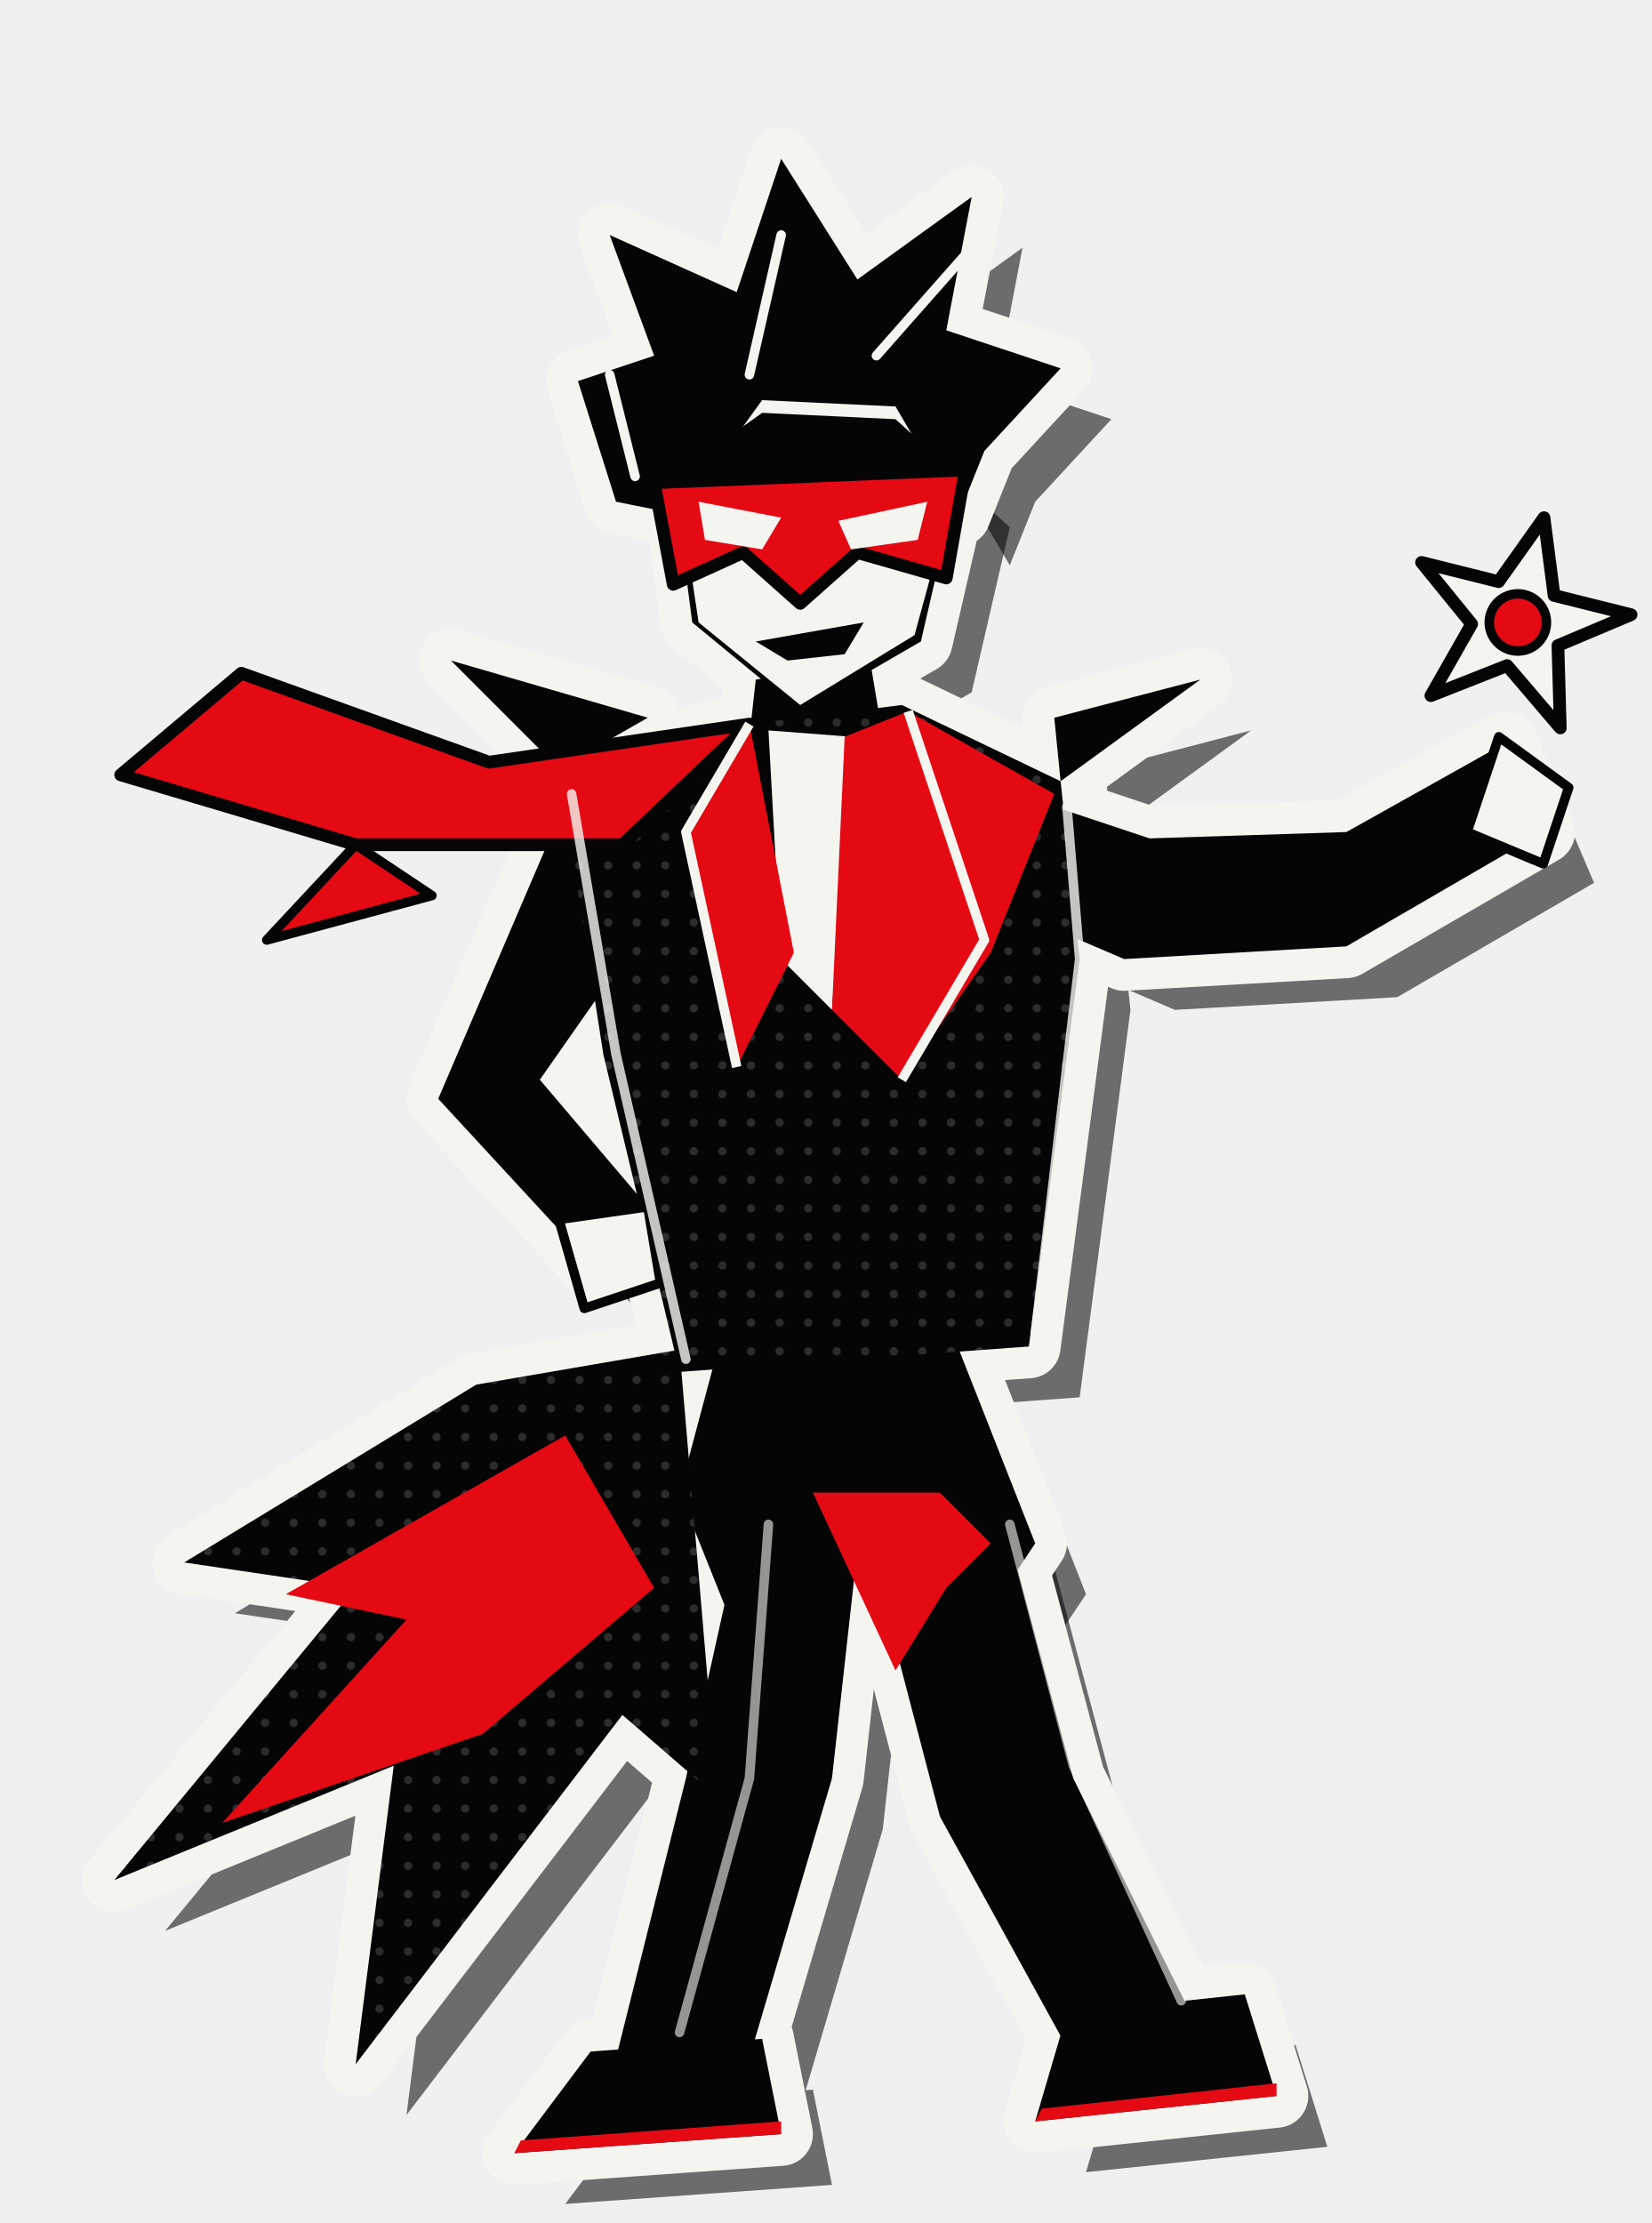
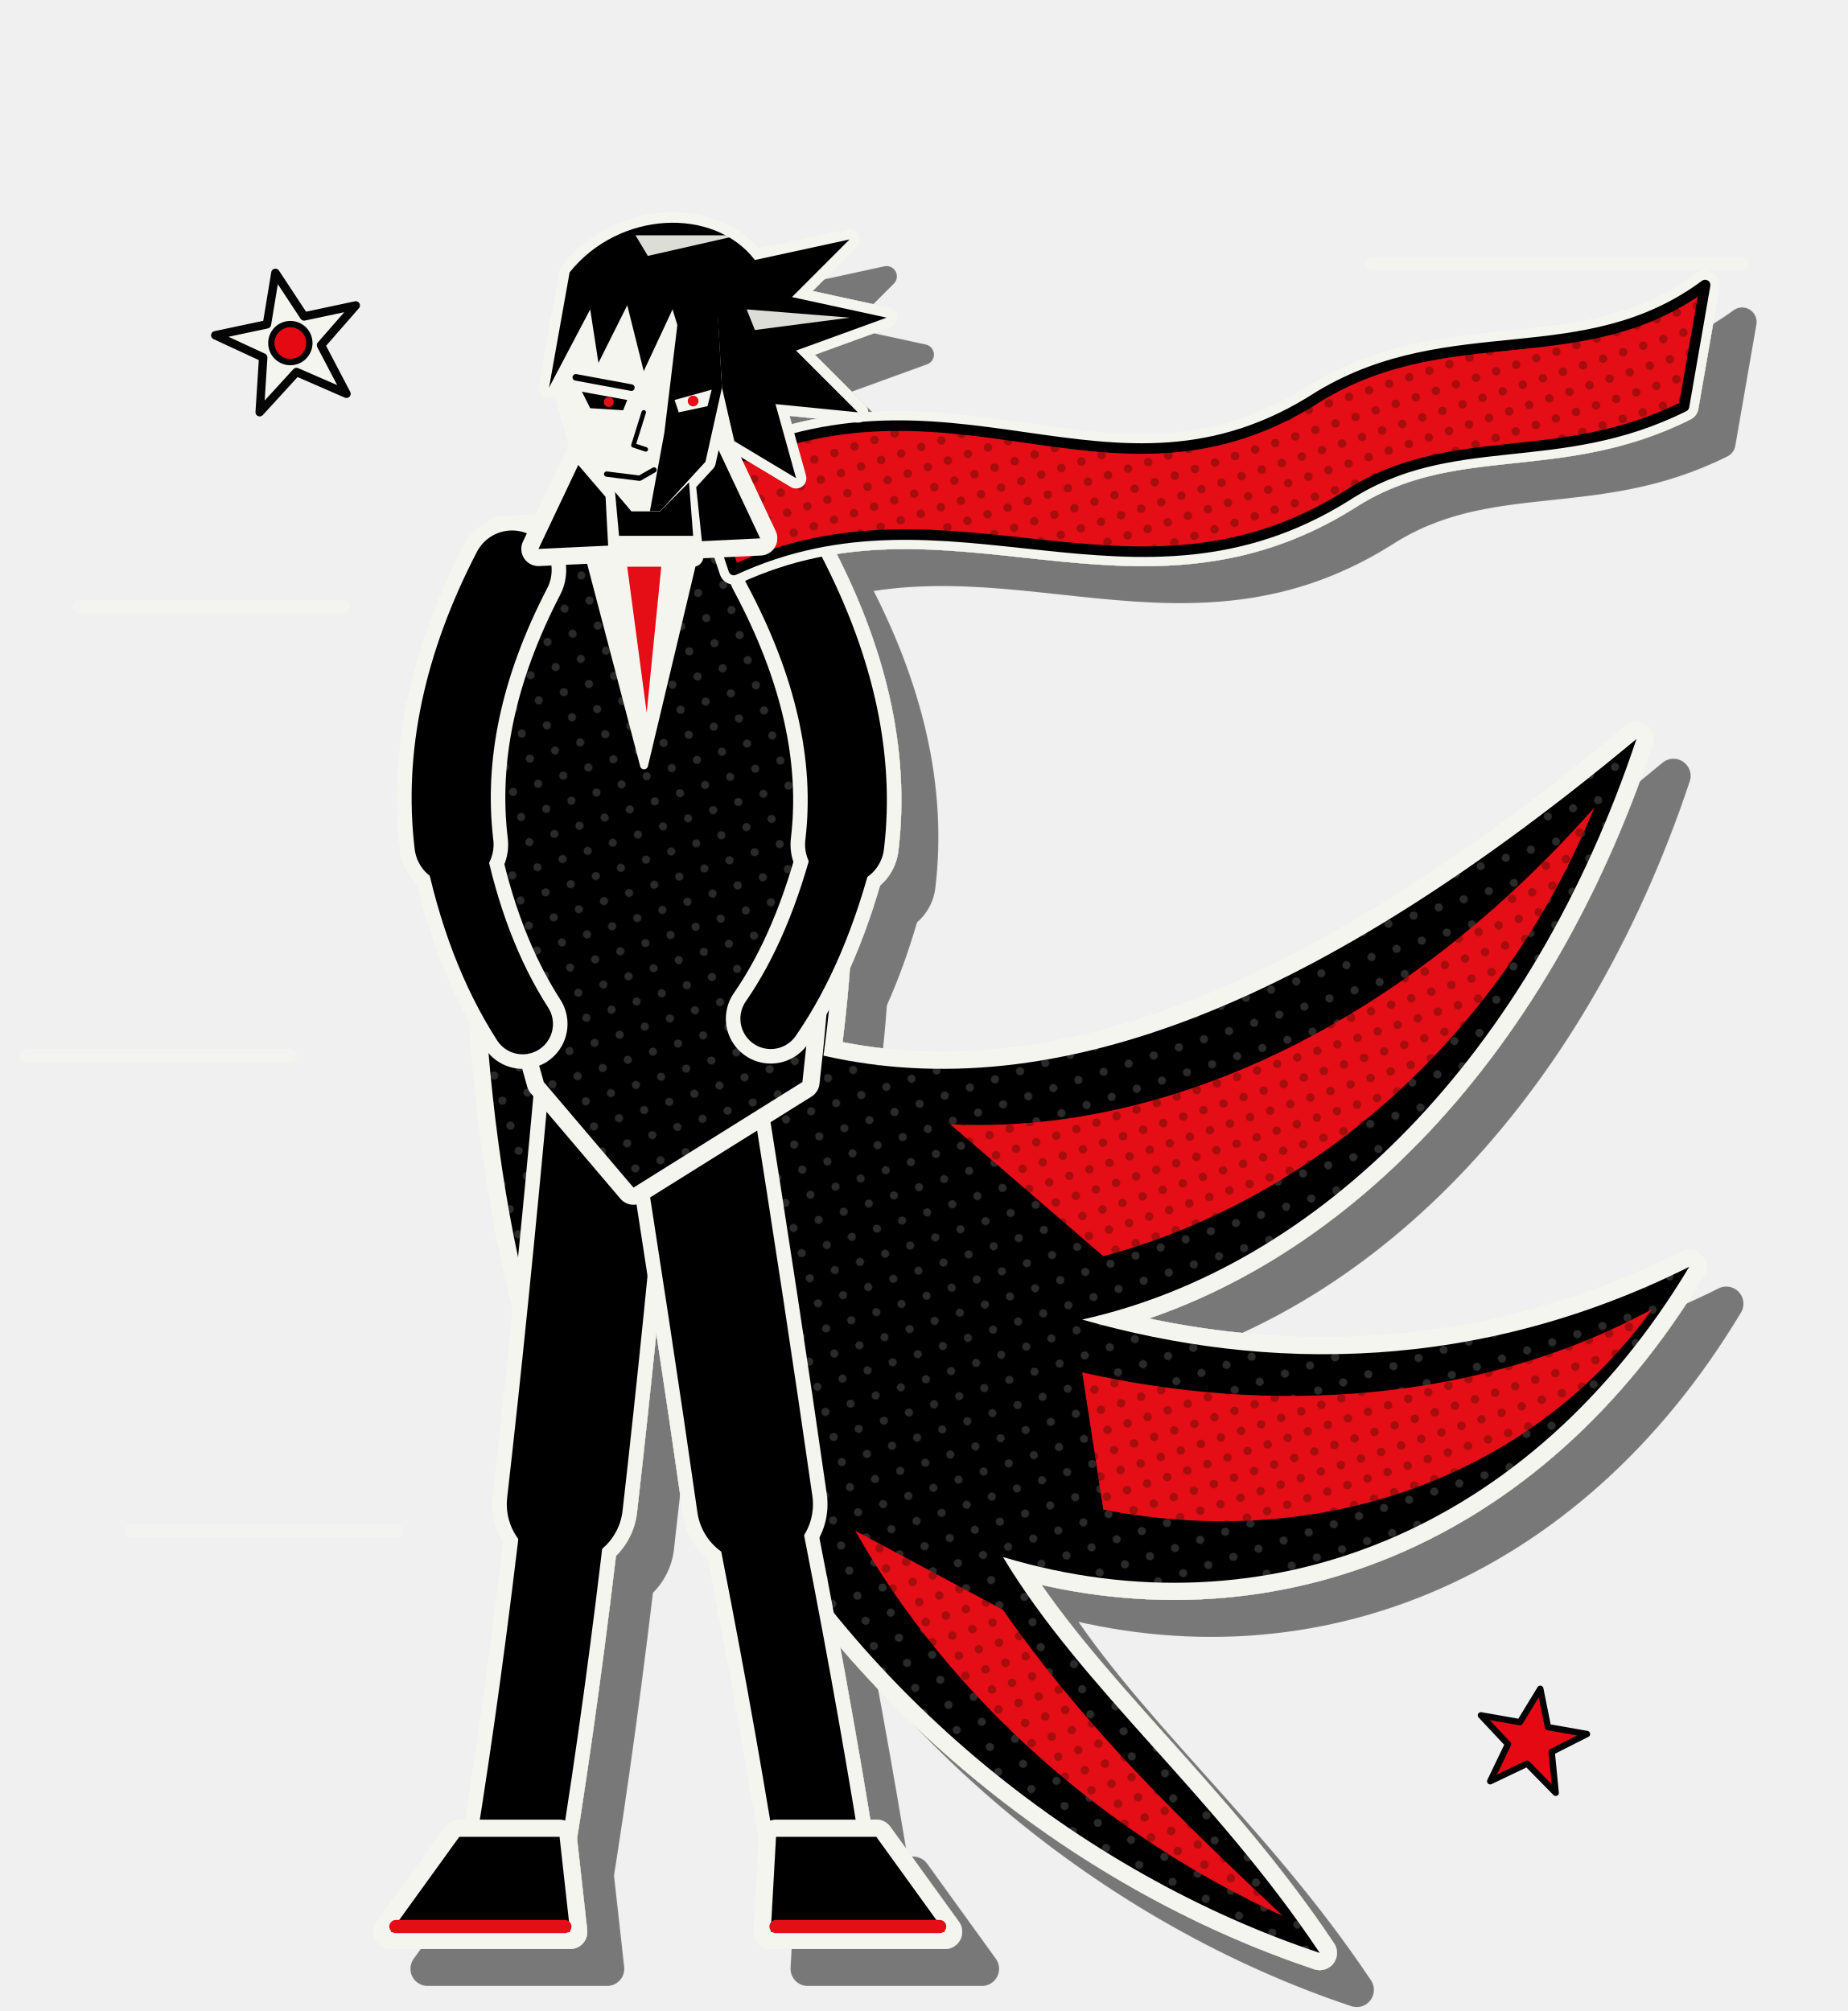
- <svg xmlns="http://www.w3.org/2000/svg" viewBox="0 0 520 700" fill="none">
+ <svg xmlns="http://www.w3.org/2000/svg" viewBox="60 20 700 762" fill="none">
  <defs>
-     <pattern id="dots" width="9" height="9" patternUnits="userSpaceOnUse">
-       <circle cx="2.5" cy="2.5" r="1.3" fill="#ffffff" fill-opacity=".16" />
+     <filter id="f-sh" x="-10%" y="-10%" width="125%" height="125%">
+       <feDropShadow dx="14" dy="14" stdDeviation="0" flood-color="#000" flood-opacity=".5" />
+     </filter>
+     <pattern id="f-dots" width="10" height="10" patternUnits="userSpaceOnUse" patternTransform="rotate(-18)">
+       <circle cx="3" cy="3" r="1.5" fill="#f5f5f0" fill-opacity=".16" />
    </pattern>
-     <g id="sil">
-       <path d="M214 425 L150 436 L58 492 L112 500 L36 592 L124 556 L112 650 L196 540 L226 566 Z" />
-       <path d="M226 425 L302 425 L326 486 L298 528 L262 474 L238 530 L214 470 Z" />
-       <path d="M236 470 L272 470 L262 560 L236 648 L194 648 L216 560 Z" />
-       <path d="M186 646 L240 642 L246 672 L162 678 Z" />
-       <path d="M268 465 L314 470 L338 560 L376 636 L340 652 L296 572 Z" />
-       <path d="M336 634 L392 628 L402 660 L326 668 Z" />
-       <path d="M176 242 L236 228 L284 222 L334 246 L340 302 L324 424 L214 432 L190 332 Z" />
-       <path d="M176 242 L142 208 L204 226 Z" />
-       <path d="M334 246 L378 214 L332 226 Z" />
-       <path d="M180 248 L216 244 L198 300 L170 340 L204 380 L186 398 L138 346 Z" />
-       <path d="M326 252 L362 264 L424 262 L474 234 L486 262 L424 298 L354 302 L326 290 Z" />
-       <path d="M238 214 L274 208 L280 244 L234 250 Z" />
-       <path d="M212 150 L218 196 L252 224 L290 202 L302 150 L282 132 L240 130 Z" />
-       <path d="M194 158 L182 120 L206 112 L192 74 L232 92 L246 50 L270 88 L306 62 L298 104 L334 116 L310 142 L302 162 L282 128 L240 126 L214 162 Z" />
+     <pattern id="f-dd" width="8" height="8" patternUnits="userSpaceOnUse" patternTransform="rotate(-18)">
+       <circle cx="2.5" cy="2.5" r="1.6" fill="#050505" fill-opacity=".28" />
+     </pattern>
+   </defs>
+   <g>
+     <path d="M90 250 H190 M70 420 H170 M110 600 H210 M580 120 H720" stroke="#f5f5f0" stroke-width="5" stroke-linecap="round" stroke-opacity=".55" />
+     <g filter="url(#f-sh)">
+       <path d="M250 222 L356 218 C380 300 380 360 372 420 C460 440 560 400 680 300 C640 420 560 500 470 520 C540 540 620 540 700 500 C640 600 540 640 440 610 C470 660 520 700 560 760 C470 730 380 660 330 560 L300 470 L262 520 C240 440 236 320 250 222 Z" fill="#f5f5f0" stroke="#f5f5f0" stroke-width="13" stroke-linejoin="round" />
+       <path d="M250 222 L356 218 C380 300 380 360 372 420 C460 440 560 400 680 300 C640 420 560 500 470 520 C540 540 620 540 700 500 C640 600 540 640 440 610 C470 660 520 700 560 760 C470 730 380 660 330 560 L300 470 L262 520 C240 440 236 320 250 222 Z" fill="#050505" />
+       <path d="M250 222 L356 218 C380 300 380 360 372 420 C460 440 560 400 680 300 C640 420 560 500 470 520 C540 540 620 540 700 500 C640 600 540 640 440 610 C470 660 520 700 560 760 C470 730 380 660 330 560 L300 470 L262 520 C240 440 236 320 250 222 Z" fill="url(#f-dots)" />
+       <path d="M420 446 C500 450 590 410 664 326 C630 410 560 474 478 496 Z" fill="#e50914" />
+       <path d="M420 446 C500 450 590 410 664 326 C630 410 560 474 478 496 Z" fill="url(#f-dd)" />
+       <path d="M470 540 C540 556 620 552 686 516 C640 580 560 608 478 592 Z" fill="#e50914" />
+       <path d="M470 540 C540 556 620 552 686 516 C640 580 560 608 478 592 Z" fill="url(#f-dd)" />
+       <path d="M440 630 C472 676 510 712 546 746 C480 716 420 664 384 600 Z" fill="#e50914" />
+       <path d="M440 630 C472 676 510 712 546 746 C480 716 420 664 384 600 Z" fill="url(#f-dd)" />
+       <g fill="none" stroke-linecap="round" stroke-linejoin="round">
+         <path d="M290 432 Q282 520 274 590" stroke="#f5f5f0" stroke-width="55" />
+         <path d="M274 590 Q266 660 256 722" stroke="#f5f5f0" stroke-width="43" />
+         <path d="M290 432 Q282 520 274 590" stroke="#050505" stroke-width="44" />
+         <path d="M274 590 Q266 660 256 722" stroke="#050505" stroke-width="32" />
+       </g>
+       <g fill="none" stroke-linecap="round" stroke-linejoin="round">
+         <path d="M322 432 Q336 520 346 590" stroke="#f5f5f0" stroke-width="55" />
+         <path d="M346 590 Q360 660 370 722" stroke="#f5f5f0" stroke-width="43" />
+         <path d="M322 432 Q336 520 346 590" stroke="#050505" stroke-width="44" />
+         <path d="M346 590 Q360 660 370 722" stroke="#050505" stroke-width="32" />
+       </g>
+       <path d="M234 716 L272 716 L276 752 L208 752 Z" fill="#f5f5f0" stroke="#f5f5f0" stroke-width="13" stroke-linejoin="round" />
+       <path d="M234 716 L272 716 L276 752 L208 752 Z" fill="#050505" />
+       <path d="M354 716 L392 716 L418 752 L352 752 Z" fill="#f5f5f0" stroke="#f5f5f0" stroke-width="13" stroke-linejoin="round" />
+       <path d="M354 716 L392 716 L418 752 L352 752 Z" fill="#050505" />
+       <path d="M210 750 L274 750 M354 750 L416 750" stroke="#e50914" stroke-width="5" stroke-linecap="round" />
+       <path d="M252 226 L354 222 C372 300 372 360 364 430 L300 470 L266 430 C246 360 242 300 252 226 Z" fill="#f5f5f0" stroke="#f5f5f0" stroke-width="13" stroke-linejoin="round" />
+       <path d="M252 226 L354 222 C372 300 372 360 364 430 L300 470 L266 430 C246 360 242 300 252 226 Z" fill="#050505" />
+       <path d="M252 226 L354 222 C372 300 372 360 364 430 L300 470 L266 430 C246 360 242 300 252 226 Z" fill="url(#f-dots)" />
+       <path d="M282 226 L324 226 L304 310 Z" fill="#f5f5f0" />
+       <path d="M297 230 L311 230 L305 290 Z" fill="#e50914" />
+       <path d="M282 226 L304 310 L324 226" stroke="#f5f5f0" stroke-width="3" stroke-linejoin="round" />
+       <g fill="none" stroke-linecap="round" stroke-linejoin="round">
+         <path d="M254 236 Q226 290 232 340" stroke="#f5f5f0" stroke-width="41" />
+         <path d="M232 340 Q240 380 258 408" stroke="#f5f5f0" stroke-width="34" />
+         <path d="M254 236 Q226 290 232 340" stroke="#050505" stroke-width="30" />
+         <path d="M232 340 Q240 380 258 408" stroke="#050505" stroke-width="23" />
+       </g>
+       <g fill="none" stroke-linecap="round" stroke-linejoin="round">
+         <path d="M356 234 Q386 290 380 340" stroke="#f5f5f0" stroke-width="41" />
+         <path d="M380 340 Q370 380 352 406" stroke="#f5f5f0" stroke-width="34" />
+         <path d="M356 234 Q386 290 380 340" stroke="#050505" stroke-width="30" />
+         <path d="M380 340 Q370 380 352 406" stroke="#050505" stroke-width="23" />
+       </g>
+       <path d="M326 200 C420 150 480 222 560 170 C610 140 660 162 706 128 L698 174 C650 198 610 182 570 208 C490 258 420 198 338 236 Z" fill="#f5f5f0" stroke="#f5f5f0" stroke-width="11" stroke-linejoin="round" />
+       <path d="M326 200 C420 150 480 222 560 170 C610 140 660 162 706 128 L698 174 C650 198 610 182 570 208 C490 258 420 198 338 236 Z" fill="#e50914" stroke="#050505" stroke-width="4" stroke-linejoin="round" />
+       <path d="M326 200 C420 150 480 222 560 170 C610 140 660 162 706 128 L698 174 C650 198 610 182 570 208 C490 258 420 198 338 236 Z" fill="url(#f-dd)" />
+       <path d="M264 228 L282 190 L332 190 L348 224 Z" fill="#f5f5f0" stroke="#f5f5f0" stroke-width="13" stroke-linejoin="round" />
+       <path d="M264 228 L282 190 L332 190 L348 224 Z" fill="#050505" />
+       <g transform="translate(229 92) scale(0.78)">
+         <path d="M50 96 L60 40 C84 10 130 8 150 34 L196 24 L168 52 L214 62 L170 78 L200 108 L160 104 L170 140 L140 122 L134 96 L132 62 L118 84 L110 58 L96 88 L88 56 L74 84 L70 58 Z M62 60 L58 100 L66 128 L90 156 L104 156 L126 132 L134 96 L132 60 Z M82 140 L116 140 L120 178 L84 178 Z" fill="#f5f5f0" stroke="#f5f5f0" stroke-width="10" stroke-linejoin="round" />
+         <path d="M82 140 L116 140 L120 178 L84 178 Z" fill="#f5f5f0" />
+         <path d="M82 146 L90 156 L104 156 L118 142 L120 168 L84 168 Z" fill="#050505" />
+         <path d="M62 60 L58 100 L66 128 L90 156 L104 156 L126 132 L134 96 L132 60 Z" fill="#f5f5f0" />
+         <path d="M113 60 L132 60 L134 96 L126 132 L104 156 L99 156 L106 118 Z" fill="#050505" />
+         <path d="M63 91 L90 96" stroke="#050505" stroke-width="3.2" stroke-linecap="round" />
+         <path d="M66 98 L88 102 L86 107 L70 106 Z" fill="#050505" />
+         <circle cx="79" cy="103" r="2.4" fill="#e50914" />
+         <path d="M111 102 L129 97 L127 105 L113 108 Z" fill="#f5f5f0" />
+         <circle cx="120" cy="102.5" r="2.6" fill="#e50914" />
+         <path d="M96 108 L91 124 L97 126" stroke="#050505" stroke-width="2.2" stroke-linecap="round" stroke-linejoin="round" />
+         <path d="M78 138 L94 140 L101 136" stroke="#050505" stroke-width="2.6" stroke-linecap="round" stroke-linejoin="round" />
+         <path d="M50 96 L60 40 C84 10 130 8 150 34 L196 24 L168 52 L214 62 L170 78 L200 108 L160 104 L170 140 L140 122 L134 96 L132 62 L118 84 L110 58 L96 88 L88 56 L74 84 L70 58 Z" fill="#050505" />
+         <path d="M92 22 L142 22 L98 32 Z M146 58 L196 62 L150 68 Z" fill="#f5f5f0" fill-opacity=".9" />
+       </g>
    </g>
-   </defs>
-   <use href="#sil" transform="translate(16 16)" fill="#000" fill-opacity=".55" />
-   <use href="#sil" fill="#f5f5f0" stroke="#f5f5f0" stroke-width="20" stroke-linejoin="round" />
-   <use href="#sil" fill="#050505" />
-   <path d="M176 242 L236 228 L284 222 L334 246 L340 302 L324 424 L214 432 L190 332 Z" fill="url(#dots)" />
-   <path d="M214 425 L150 436 L58 492 L112 500 L36 592 L124 556 L112 650 L196 540 L226 566 Z" fill="url(#dots)" />
-   <path d="M178 452 L90 502 L128 510 L70 574 L152 546 L206 500 Z" fill="#e50914" />
-   <path d="M256 470 L282 526 L298 500 L312 486 L296 470 Z" fill="#e50914" />
-   <path d="M236 228 L154 240 L76 212 L38 244 L112 266 L196 266 Z" fill="#e50914" stroke="#050505" stroke-width="4" stroke-linejoin="round" />
-   <path d="M112 266 L84 296 L136 282 Z" fill="#e50914" stroke="#050505" stroke-width="3" stroke-linejoin="round" />
-   <path d="M242 230 L268 232 L262 318 L246 302 Z" fill="#f5f5f0" />
-   <path d="M236 228 L216 262 L232 336 L250 300 Z" fill="#e50914" />
-   <path d="M286 224 L266 232 L262 318 L284 340 L312 300 L332 250 Z" fill="#e50914" />
-   <path d="M236 228 L216 262 L232 336 M286 224 L310 296 L284 340" stroke="#f5f5f0" stroke-width="3" stroke-linejoin="round" />
-   <path d="M472 232 L494 248 L486 272 L462 262 Z" fill="#f5f5f0" stroke="#050505" stroke-width="3" stroke-linejoin="round" />
-   <path d="M176 384 L204 380 L208 404 L184 412 Z" fill="#f5f5f0" stroke="#050505" stroke-width="3" stroke-linejoin="round" />
-   <g transform="translate(478 196) rotate(14)">
-     <polygon points="0,-34 9,-11 34,-11 14,4 21,29 0,14 -21,29 -14,4 -34,-11 -9,-11" fill="#f5f5f0" stroke="#050505" stroke-width="4" stroke-linejoin="round" />
-     <circle r="9" fill="#e50914" stroke="#050505" stroke-width="3" />
+     <g transform="translate(170 150) rotate(-12) scale(0.8)">
+       <polygon points="0,-34 9,-11 34,-11 14,4 21,29 0,14 -21,29 -14,4 -34,-11 -9,-11" fill="#f5f5f0" stroke="#050505" stroke-width="4" stroke-linejoin="round" />
+       <circle r="9" fill="#e50914" stroke="#050505" stroke-width="3" />
+     </g>
+     <g transform="translate(640 680) rotate(10) scale(0.6)">
+       <polygon points="0,-34 9,-11 34,-11 14,4 21,29 0,14 -21,29 -14,4 -34,-11 -9,-11" fill="#e50914" stroke="#050505" stroke-width="4" stroke-linejoin="round" />
+     </g>
  </g>
-   <path d="M214 156 L220 196 L252 222 L288 200 L300 156 Z" fill="#f5f5f0" />
-   <path d="M206 152 L304 148 L298 182 L270 174 L252 190 L234 174 L212 184 Z" fill="#e50914" stroke="#050505" stroke-width="4" stroke-linejoin="round" />
-   <path d="M220 158 L246 163 L240 173 L222 170 Z" fill="#f5f5f0" />
-   <path d="M264 164 L292 158 L289 170 L268 173 Z" fill="#f5f5f0" />
-   <path d="M238 202 L272 196 L266 206 L248 208 Z" fill="#050505" />
-   <path d="M200 150 L192 118 M236 118 L246 74 M276 112 L306 78" stroke="#f5f5f0" stroke-width="3" stroke-linecap="round" />
-   <path d="M180 250 L194 332 L216 428 M336 254 L340 302 L326 420" stroke="#f5f5f0" stroke-width="3" stroke-linecap="round" stroke-opacity=".8" />
-   <path d="M242 480 L236 560 L214 640 M318 480 L338 556 L372 630" stroke="#f5f5f0" stroke-width="3" stroke-linecap="round" stroke-opacity=".6" />
-   <path d="M164 674 L246 668 L246 672 L162 678 Z M328 664 L402 656 L402 660 L326 668 Z" fill="#e50914" />
</svg>
